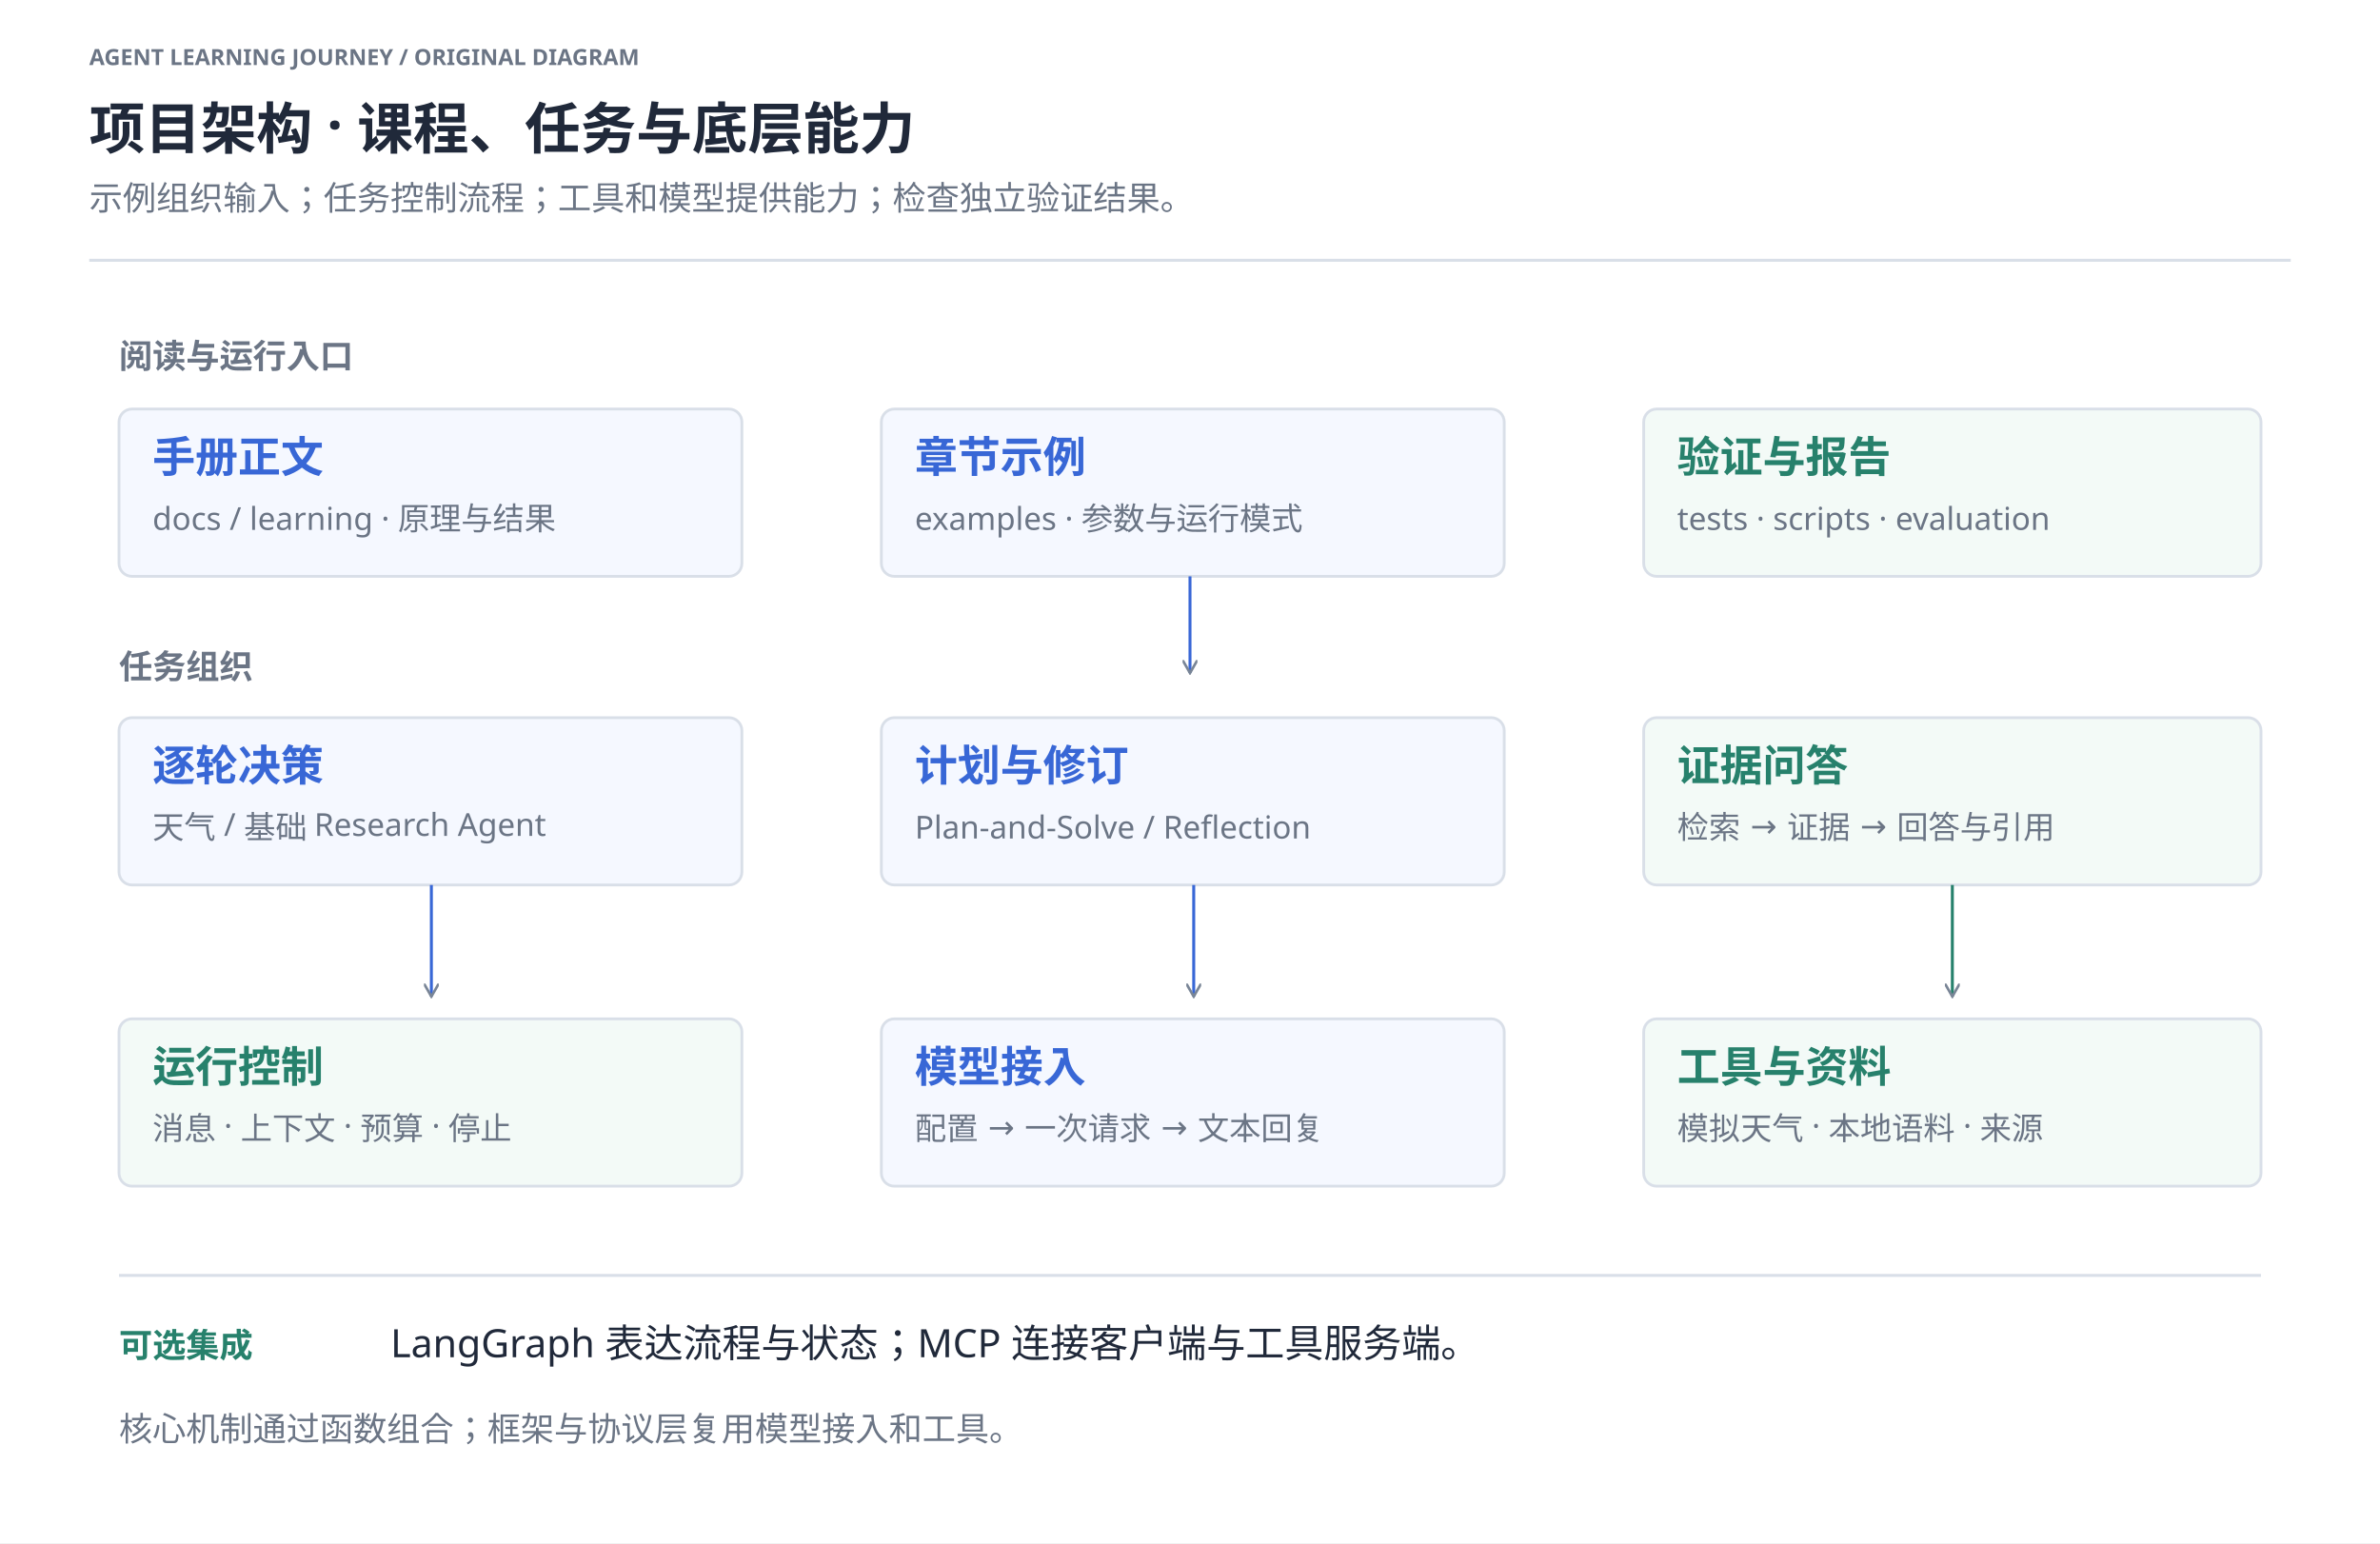
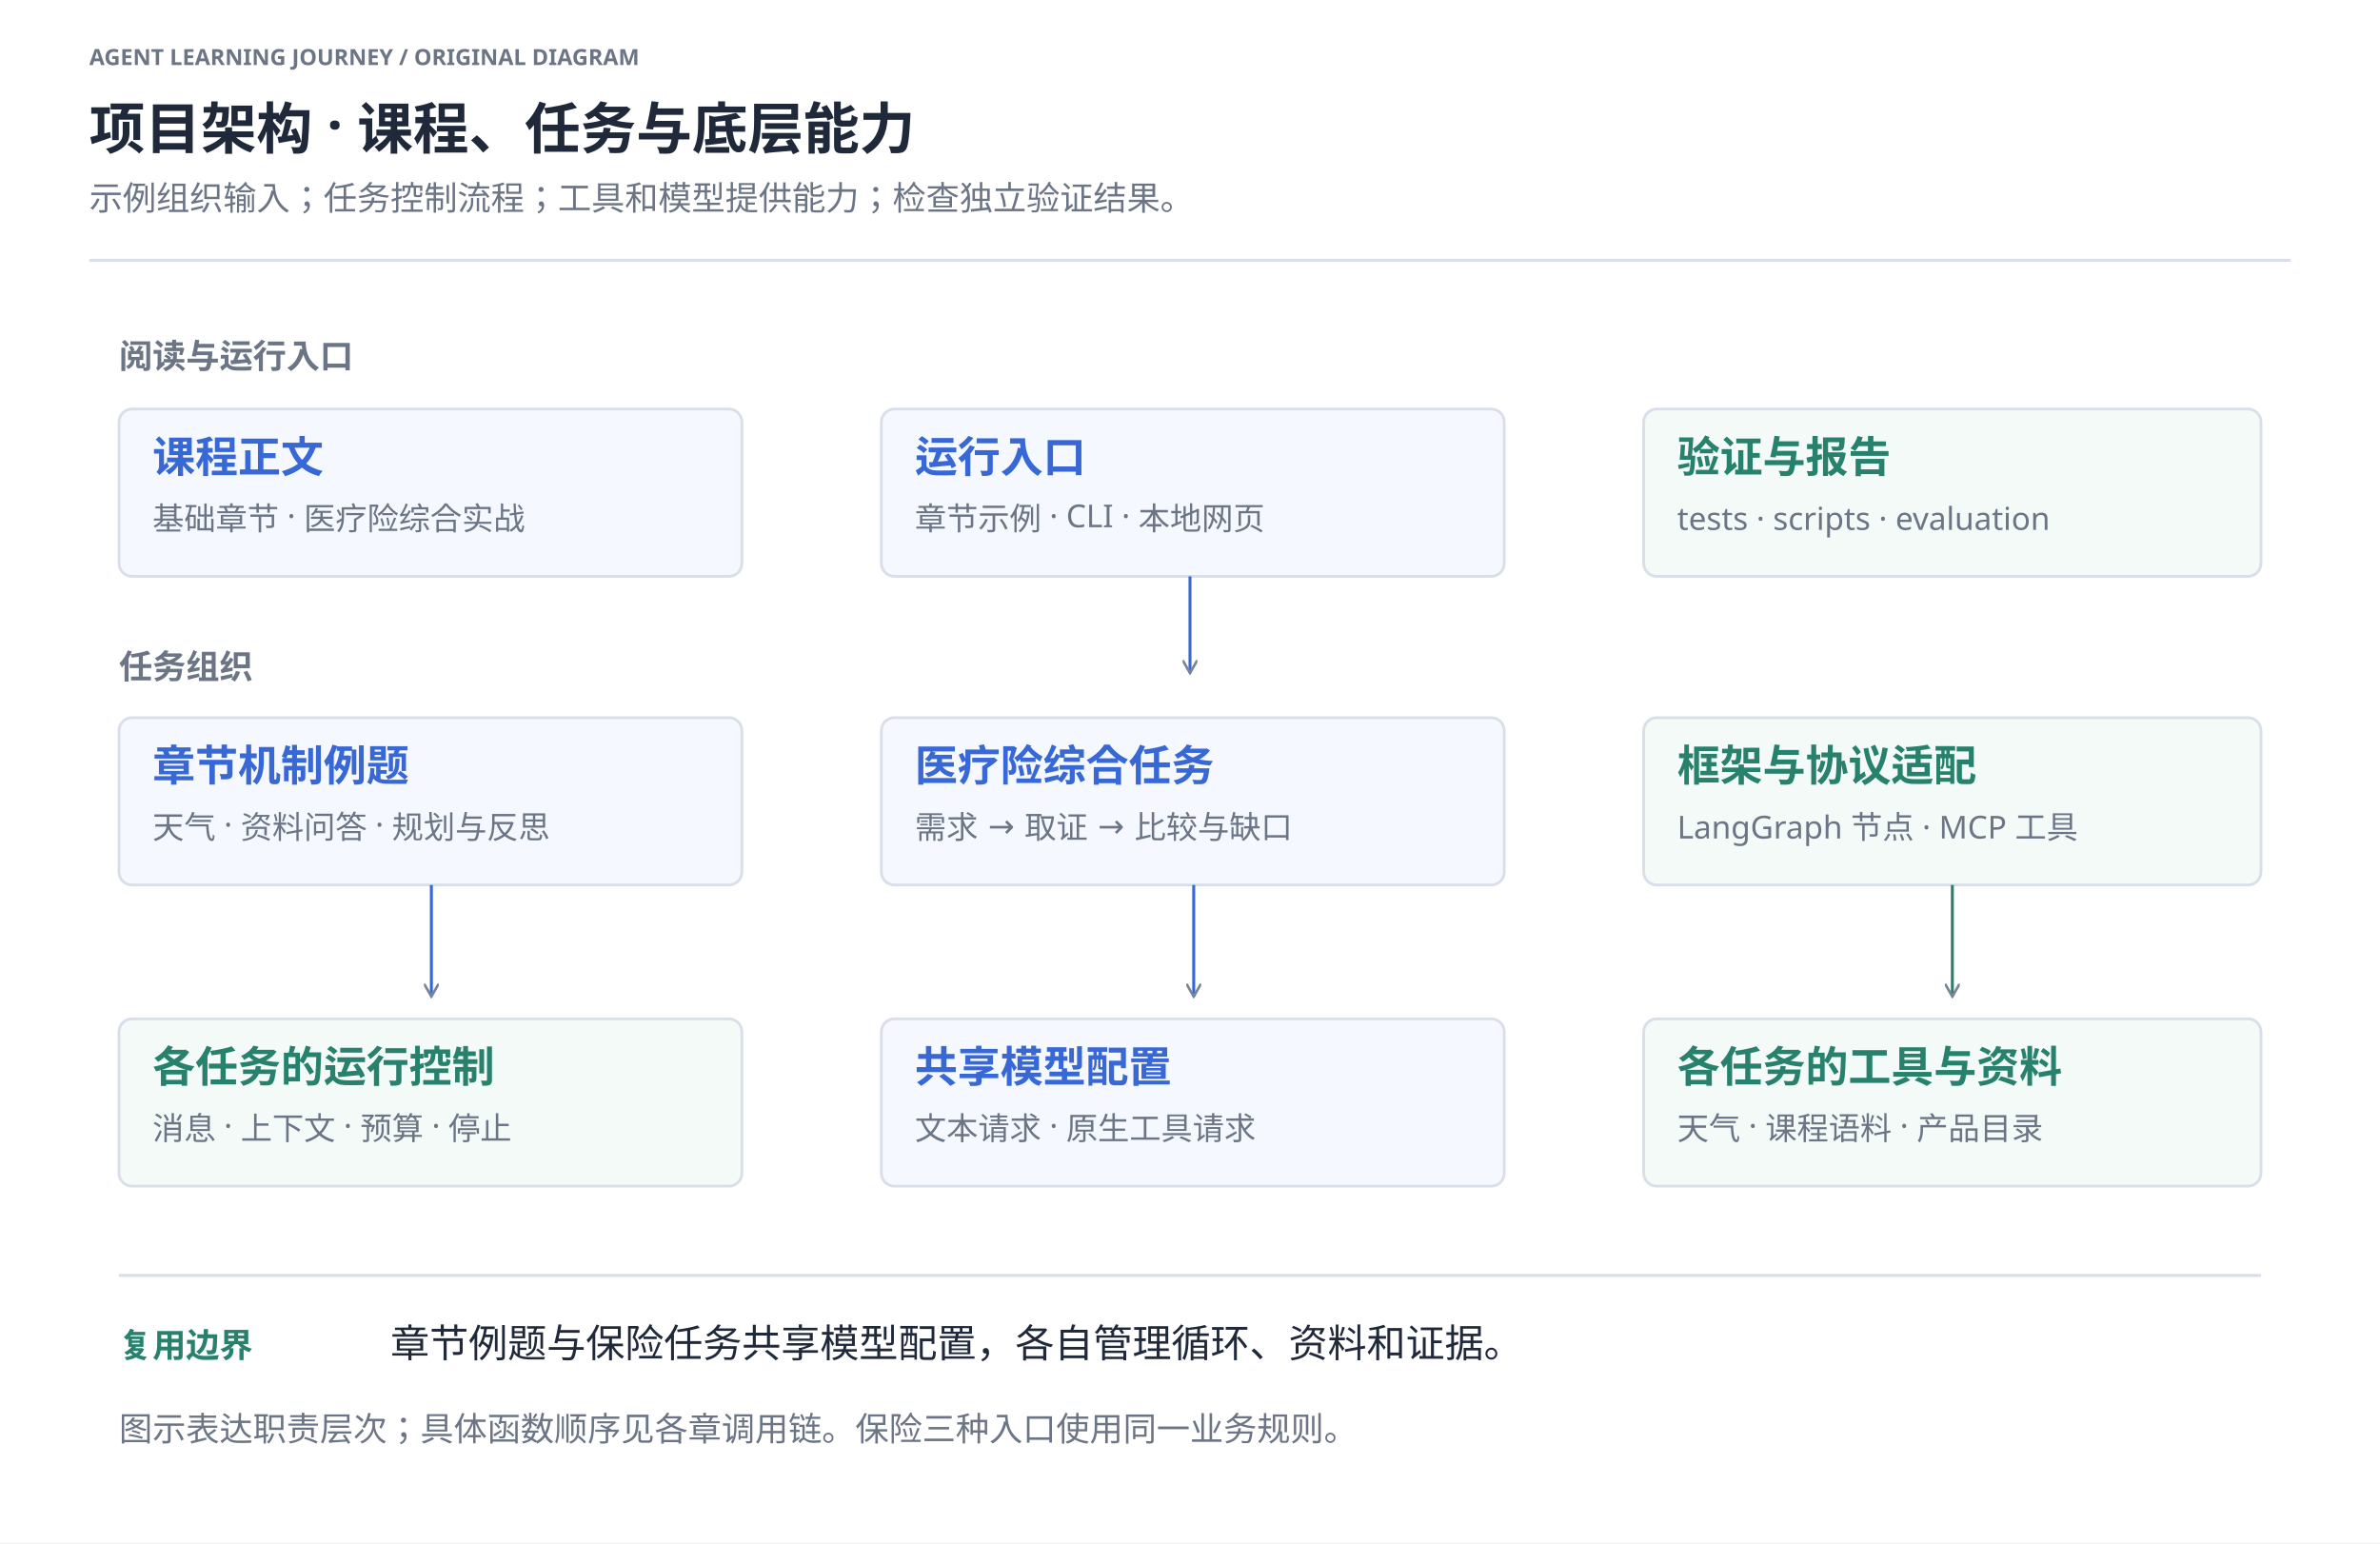
<svg xmlns="http://www.w3.org/2000/svg" width="1280" height="830" viewBox="0 0 1280 830" role="img" aria-labelledby="title desc">
  <defs>
    <marker id="arrow" markerWidth="8" markerHeight="8" refX="7" refY="4" orient="auto" markerUnits="userSpaceOnUse">
      <path d="M0 0L7 4L0 8" fill="none" stroke="#798596" stroke-width="1.4" />
    </marker>
  </defs>
  <rect width="1280" height="830" fill="white" />
  <g font-family="Segoe UI, Microsoft YaHei, sans-serif">
    <text x="48" y="35" font-size="12" fill="#6B7585" font-weight="600" text-anchor="start">AGENT LEARNING JOURNEY  /  ORIGINAL DIAGRAM</text>
    <text x="48" y="80" font-size="30" fill="#20293A" font-weight="600" text-anchor="start">项目架构 · 课程、任务与底层能力</text>
    <text x="48" y="113" font-size="18" fill="#6B7585" font-weight="400" text-anchor="start">示例组织输入；任务控制流程；工具和模型提供能力；检查独立验证结果。</text>
    <path d="M48 140L1232 140" fill="none" stroke="#D9DFE8" stroke-width="1.6" />
    <text x="64" y="198" font-size="18" fill="#6B7585" font-weight="600" text-anchor="start">阅读与运行入口</text>
    <rect x="64" y="220" width="335" height="90" rx="7" fill="#F5F8FF" stroke="#D9DFE8" stroke-width="1.5" />
-     <text x="82" y="254" font-size="23" fill="#3867D6" font-weight="600" text-anchor="start">手册正文</text>
-     <text x="82" y="285" font-size="17" fill="#6B7585" font-weight="400" text-anchor="start">docs / learning · 原理与结果</text>
+     <text x="82" y="254" font-size="23" fill="#3867D6" font-weight="600" text-anchor="start">课程正文</text>
+     <text x="82" y="285" font-size="17" fill="#6B7585" font-weight="400" text-anchor="start">基础章节 · 医疗险综合实战</text>
    <rect x="474" y="220" width="335" height="90" rx="7" fill="#F5F8FF" stroke="#D9DFE8" stroke-width="1.5" />
-     <text x="492" y="254" font-size="23" fill="#3867D6" font-weight="600" text-anchor="start">章节示例</text>
-     <text x="492" y="285" font-size="17" fill="#6B7585" font-weight="400" text-anchor="start">examples · 参数与运行模式</text>
+     <text x="492" y="254" font-size="23" fill="#3867D6" font-weight="600" text-anchor="start">运行入口</text>
+     <text x="492" y="285" font-size="17" fill="#6B7585" font-weight="400" text-anchor="start">章节示例 · CLI · 本地网页</text>
    <rect x="884" y="220" width="332" height="90" rx="7" fill="#F3FAF7" stroke="#D9DFE8" stroke-width="1.5" />
    <text x="902" y="254" font-size="23" fill="#27816C" font-weight="600" text-anchor="start">验证与报告</text>
    <text x="902" y="285" font-size="17" fill="#6B7585" font-weight="400" text-anchor="start">tests · scripts · evaluation</text>
    <path d="M640 310L640 362" fill="none" stroke="#3867D6" stroke-width="1.6" marker-end="url(#arrow)" />
    <text x="64" y="365" font-size="18" fill="#6B7585" font-weight="600" text-anchor="start">任务组织</text>
    <rect x="64" y="386" width="335" height="90" rx="7" fill="#F5F8FF" stroke="#D9DFE8" stroke-width="1.5" />
-     <text x="82" y="420" font-size="23" fill="#3867D6" font-weight="600" text-anchor="start">逐轮决策</text>
-     <text x="82" y="451" font-size="17" fill="#6B7585" font-weight="400" text-anchor="start">天气 / 基础 Research Agent</text>
+     <text x="82" y="420" font-size="23" fill="#3867D6" font-weight="600" text-anchor="start">章节机制例题</text>
+     <text x="82" y="451" font-size="17" fill="#6B7585" font-weight="400" text-anchor="start">天气 · 资料问答 · 规划与反思</text>
    <rect x="474" y="386" width="335" height="90" rx="7" fill="#F5F8FF" stroke="#D9DFE8" stroke-width="1.5" />
-     <text x="492" y="420" font-size="23" fill="#3867D6" font-weight="600" text-anchor="start">计划与修订</text>
-     <text x="492" y="451" font-size="17" fill="#6B7585" font-weight="400" text-anchor="start">Plan-and-Solve / Reflection</text>
+     <text x="492" y="420" font-size="23" fill="#3867D6" font-weight="600" text-anchor="start">医疗险综合任务</text>
+     <text x="492" y="451" font-size="17" fill="#6B7585" font-weight="400" text-anchor="start">需求 → 取证 → 比较与缺口</text>
    <rect x="884" y="386" width="332" height="90" rx="7" fill="#F3FAF7" stroke="#D9DFE8" stroke-width="1.5" />
-     <text x="902" y="420" font-size="23" fill="#27816C" font-weight="600" text-anchor="start">证据问答</text>
-     <text x="902" y="451" font-size="17" fill="#6B7585" font-weight="400" text-anchor="start">检索 → 证据 → 回答与引用</text>
+     <text x="902" y="420" font-size="23" fill="#27816C" font-weight="600" text-anchor="start">框架与协议适配</text>
+     <text x="902" y="451" font-size="17" fill="#6B7585" font-weight="400" text-anchor="start">LangGraph 节点 · MCP 工具</text>
    <path d="M232 476L232 536" fill="none" stroke="#3867D6" stroke-width="1.6" marker-end="url(#arrow)" />
    <path d="M642 476L642 536" fill="none" stroke="#3867D6" stroke-width="1.6" marker-end="url(#arrow)" />
    <path d="M1050 476L1050 536" fill="none" stroke="#27816C" stroke-width="1.6" marker-end="url(#arrow)" />
    <rect x="64" y="548" width="335" height="90" rx="7" fill="#F3FAF7" stroke="#D9DFE8" stroke-width="1.5" />
-     <text x="82" y="582" font-size="23" fill="#27816C" font-weight="600" text-anchor="start">运行控制</text>
+     <text x="82" y="582" font-size="23" fill="#27816C" font-weight="600" text-anchor="start">各任务的运行控制</text>
    <text x="82" y="613" font-size="17" fill="#6B7585" font-weight="400" text-anchor="start">消息 · 上下文 · 预算 · 停止</text>
    <rect x="474" y="548" width="335" height="90" rx="7" fill="#F5F8FF" stroke="#D9DFE8" stroke-width="1.5" />
-     <text x="492" y="582" font-size="23" fill="#3867D6" font-weight="600" text-anchor="start">模型接入</text>
-     <text x="492" y="613" font-size="17" fill="#6B7585" font-weight="400" text-anchor="start">配置 → 一次请求 → 文本回复</text>
+     <text x="492" y="582" font-size="23" fill="#3867D6" font-weight="600" text-anchor="start">共享模型配置</text>
+     <text x="492" y="613" font-size="17" fill="#6B7585" font-weight="400" text-anchor="start">文本请求 · 原生工具请求</text>
    <rect x="884" y="548" width="332" height="90" rx="7" fill="#F3FAF7" stroke="#D9DFE8" stroke-width="1.5" />
-     <text x="902" y="582" font-size="23" fill="#27816C" font-weight="600" text-anchor="start">工具与资料</text>
-     <text x="902" y="613" font-size="17" fill="#6B7585" font-weight="400" text-anchor="start">模拟天气 · 本地语料 · 来源</text>
+     <text x="902" y="582" font-size="23" fill="#27816C" font-weight="600" text-anchor="start">各任务的工具与资料</text>
+     <text x="902" y="613" font-size="17" fill="#6B7585" font-weight="400" text-anchor="start">天气 · 课程语料 · 产品目录</text>
    <path d="M64 686L1216 686" fill="none" stroke="#D9DFE8" stroke-width="1.6" />
-     <text x="64" y="730" font-size="18" fill="#27816C" font-weight="600" text-anchor="start">可选集成</text>
-     <text x="210" y="730" font-size="21" fill="#20293A" font-weight="400" text-anchor="start">LangGraph 表达流程与状态；MCP 连接客户端与工具服务端。</text>
-     <text x="64" y="775" font-size="18" fill="#6B7585" font-weight="400" text-anchor="start">核心机制通过函数组合；框架与协议层复用模型接入和工具。</text>
+     <text x="64" y="730" font-size="18" fill="#27816C" font-weight="600" text-anchor="start">复用边界</text>
+     <text x="210" y="730" font-size="21" fill="#20293A" font-weight="400" text-anchor="start">章节例题与保险任务共享模型配置，各自管理循环、资料和证据。</text>
+     <text x="64" y="775" font-size="18" fill="#6B7585" font-weight="400" text-anchor="start">图示表达职责层次；具体函数顺序见各章调用链。保险三种入口使用同一业务规则。</text>
  </g>
</svg>
